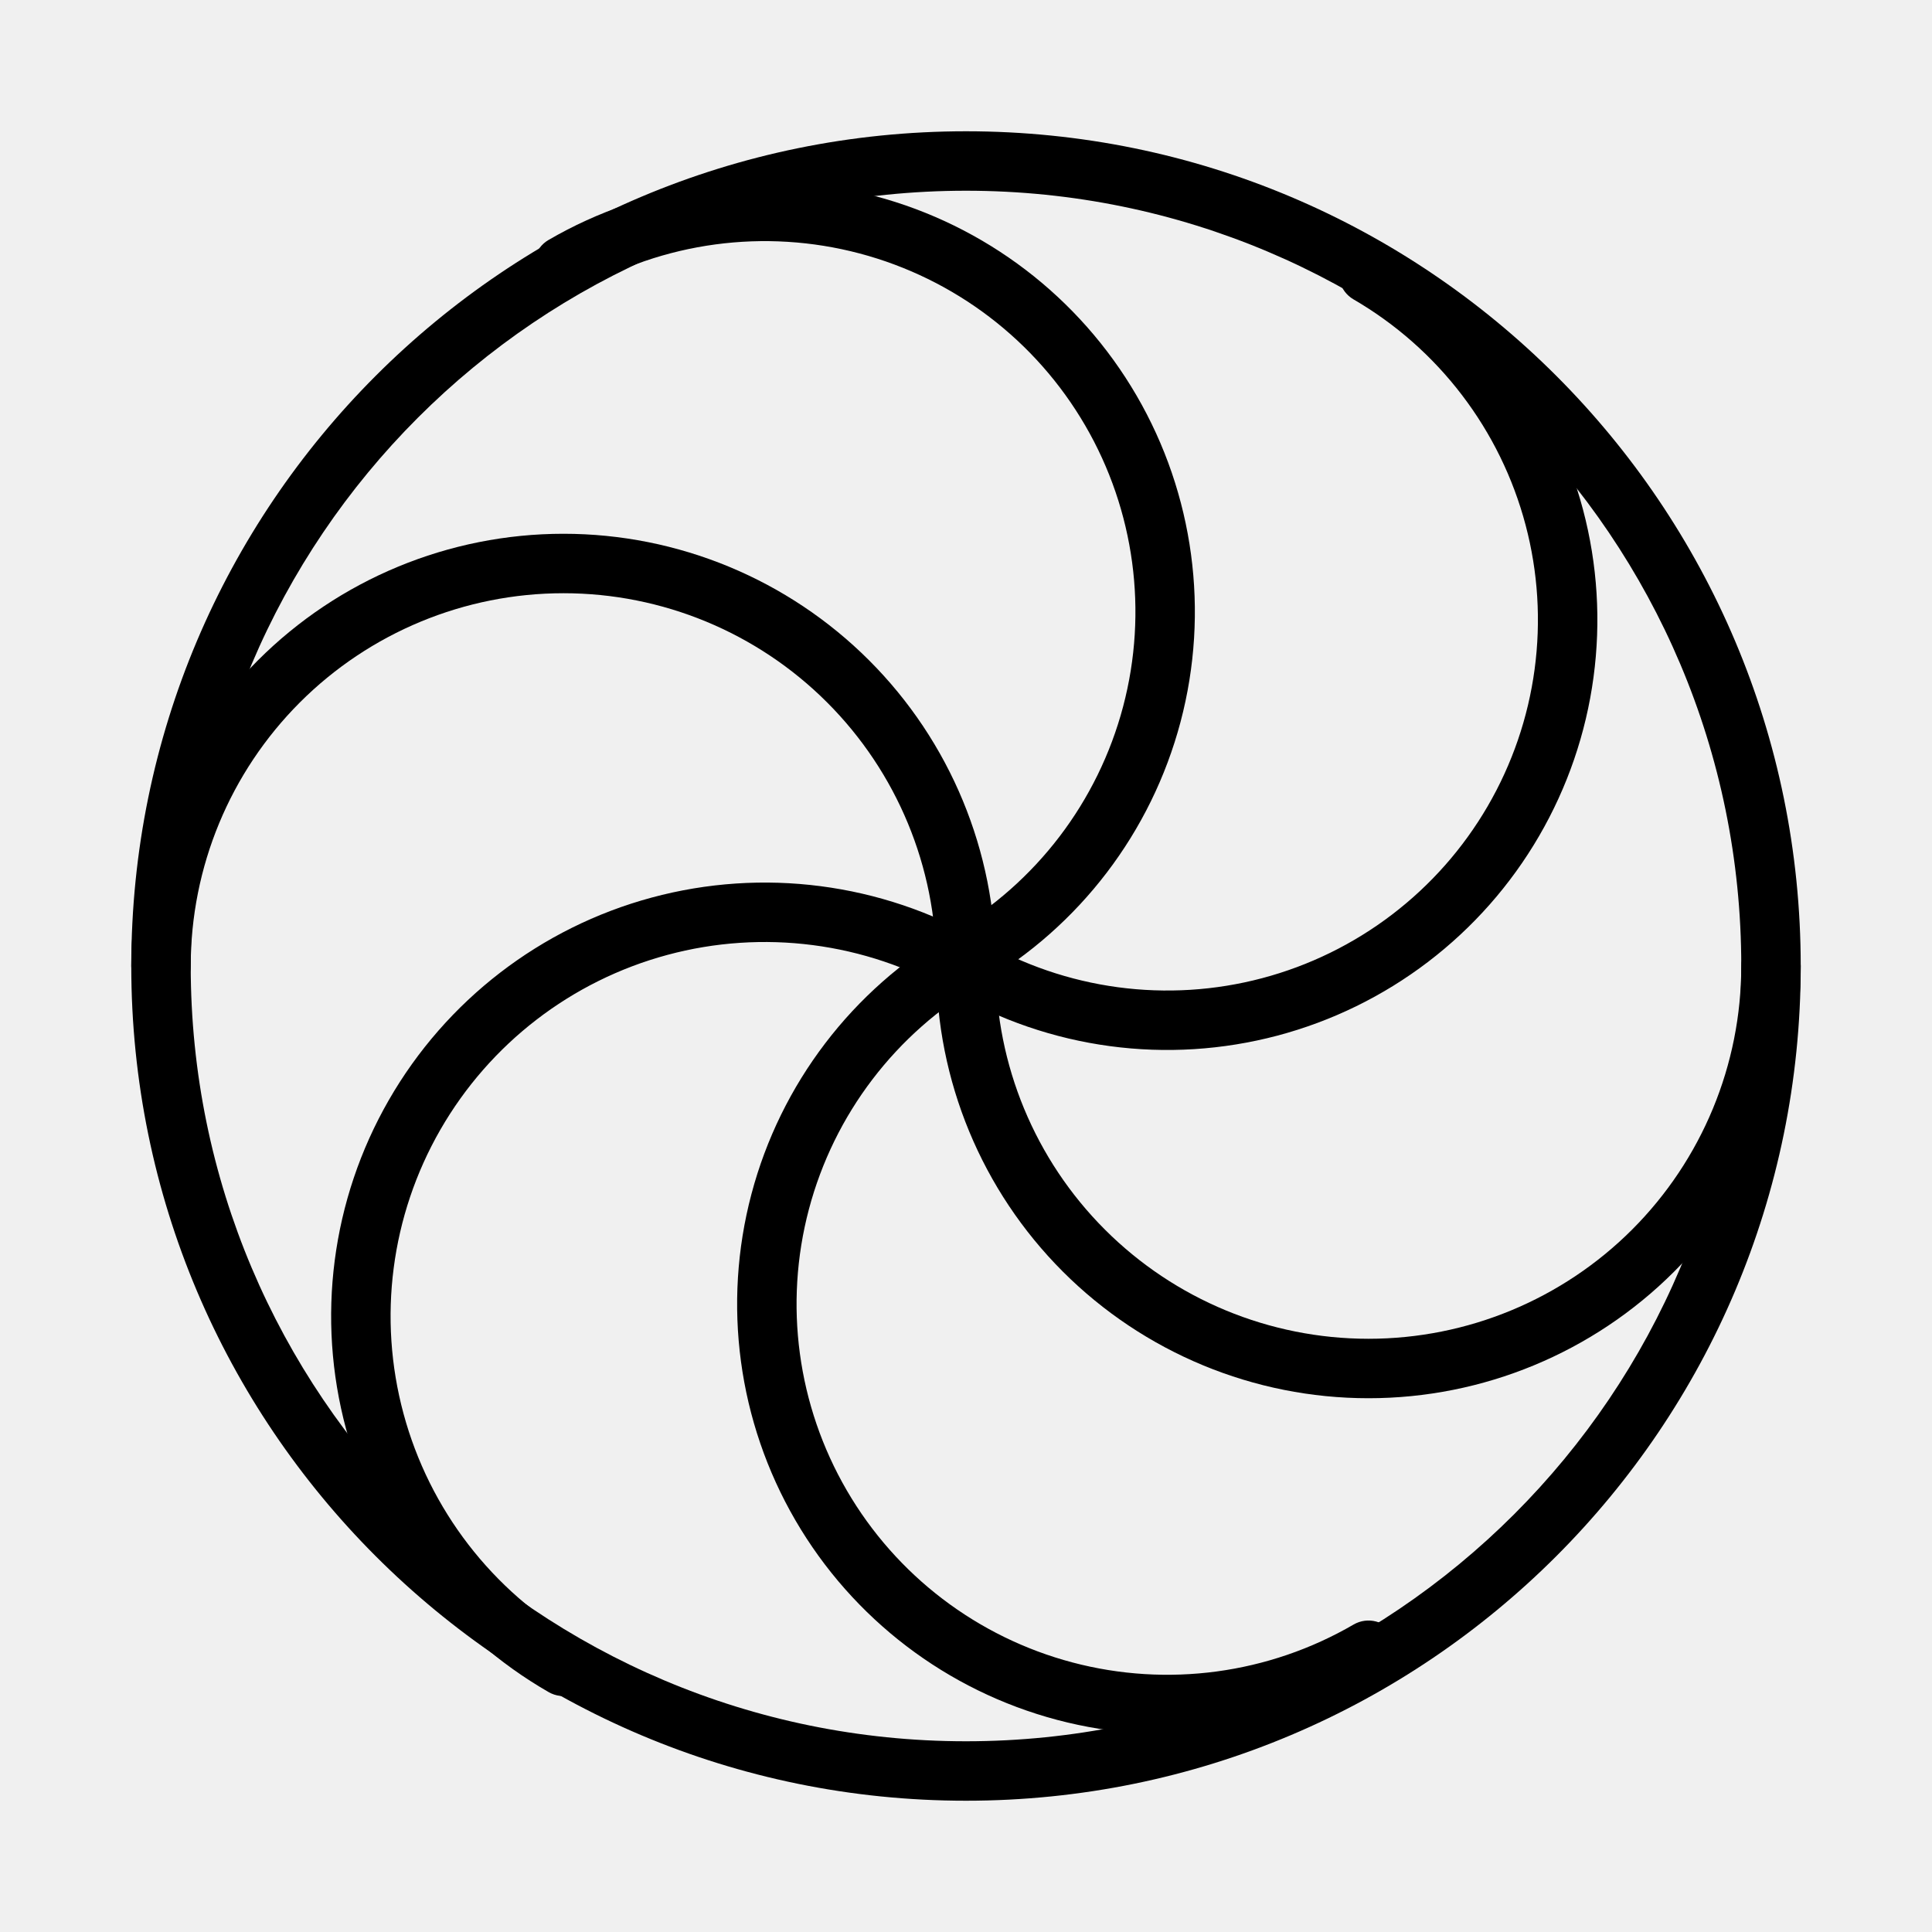
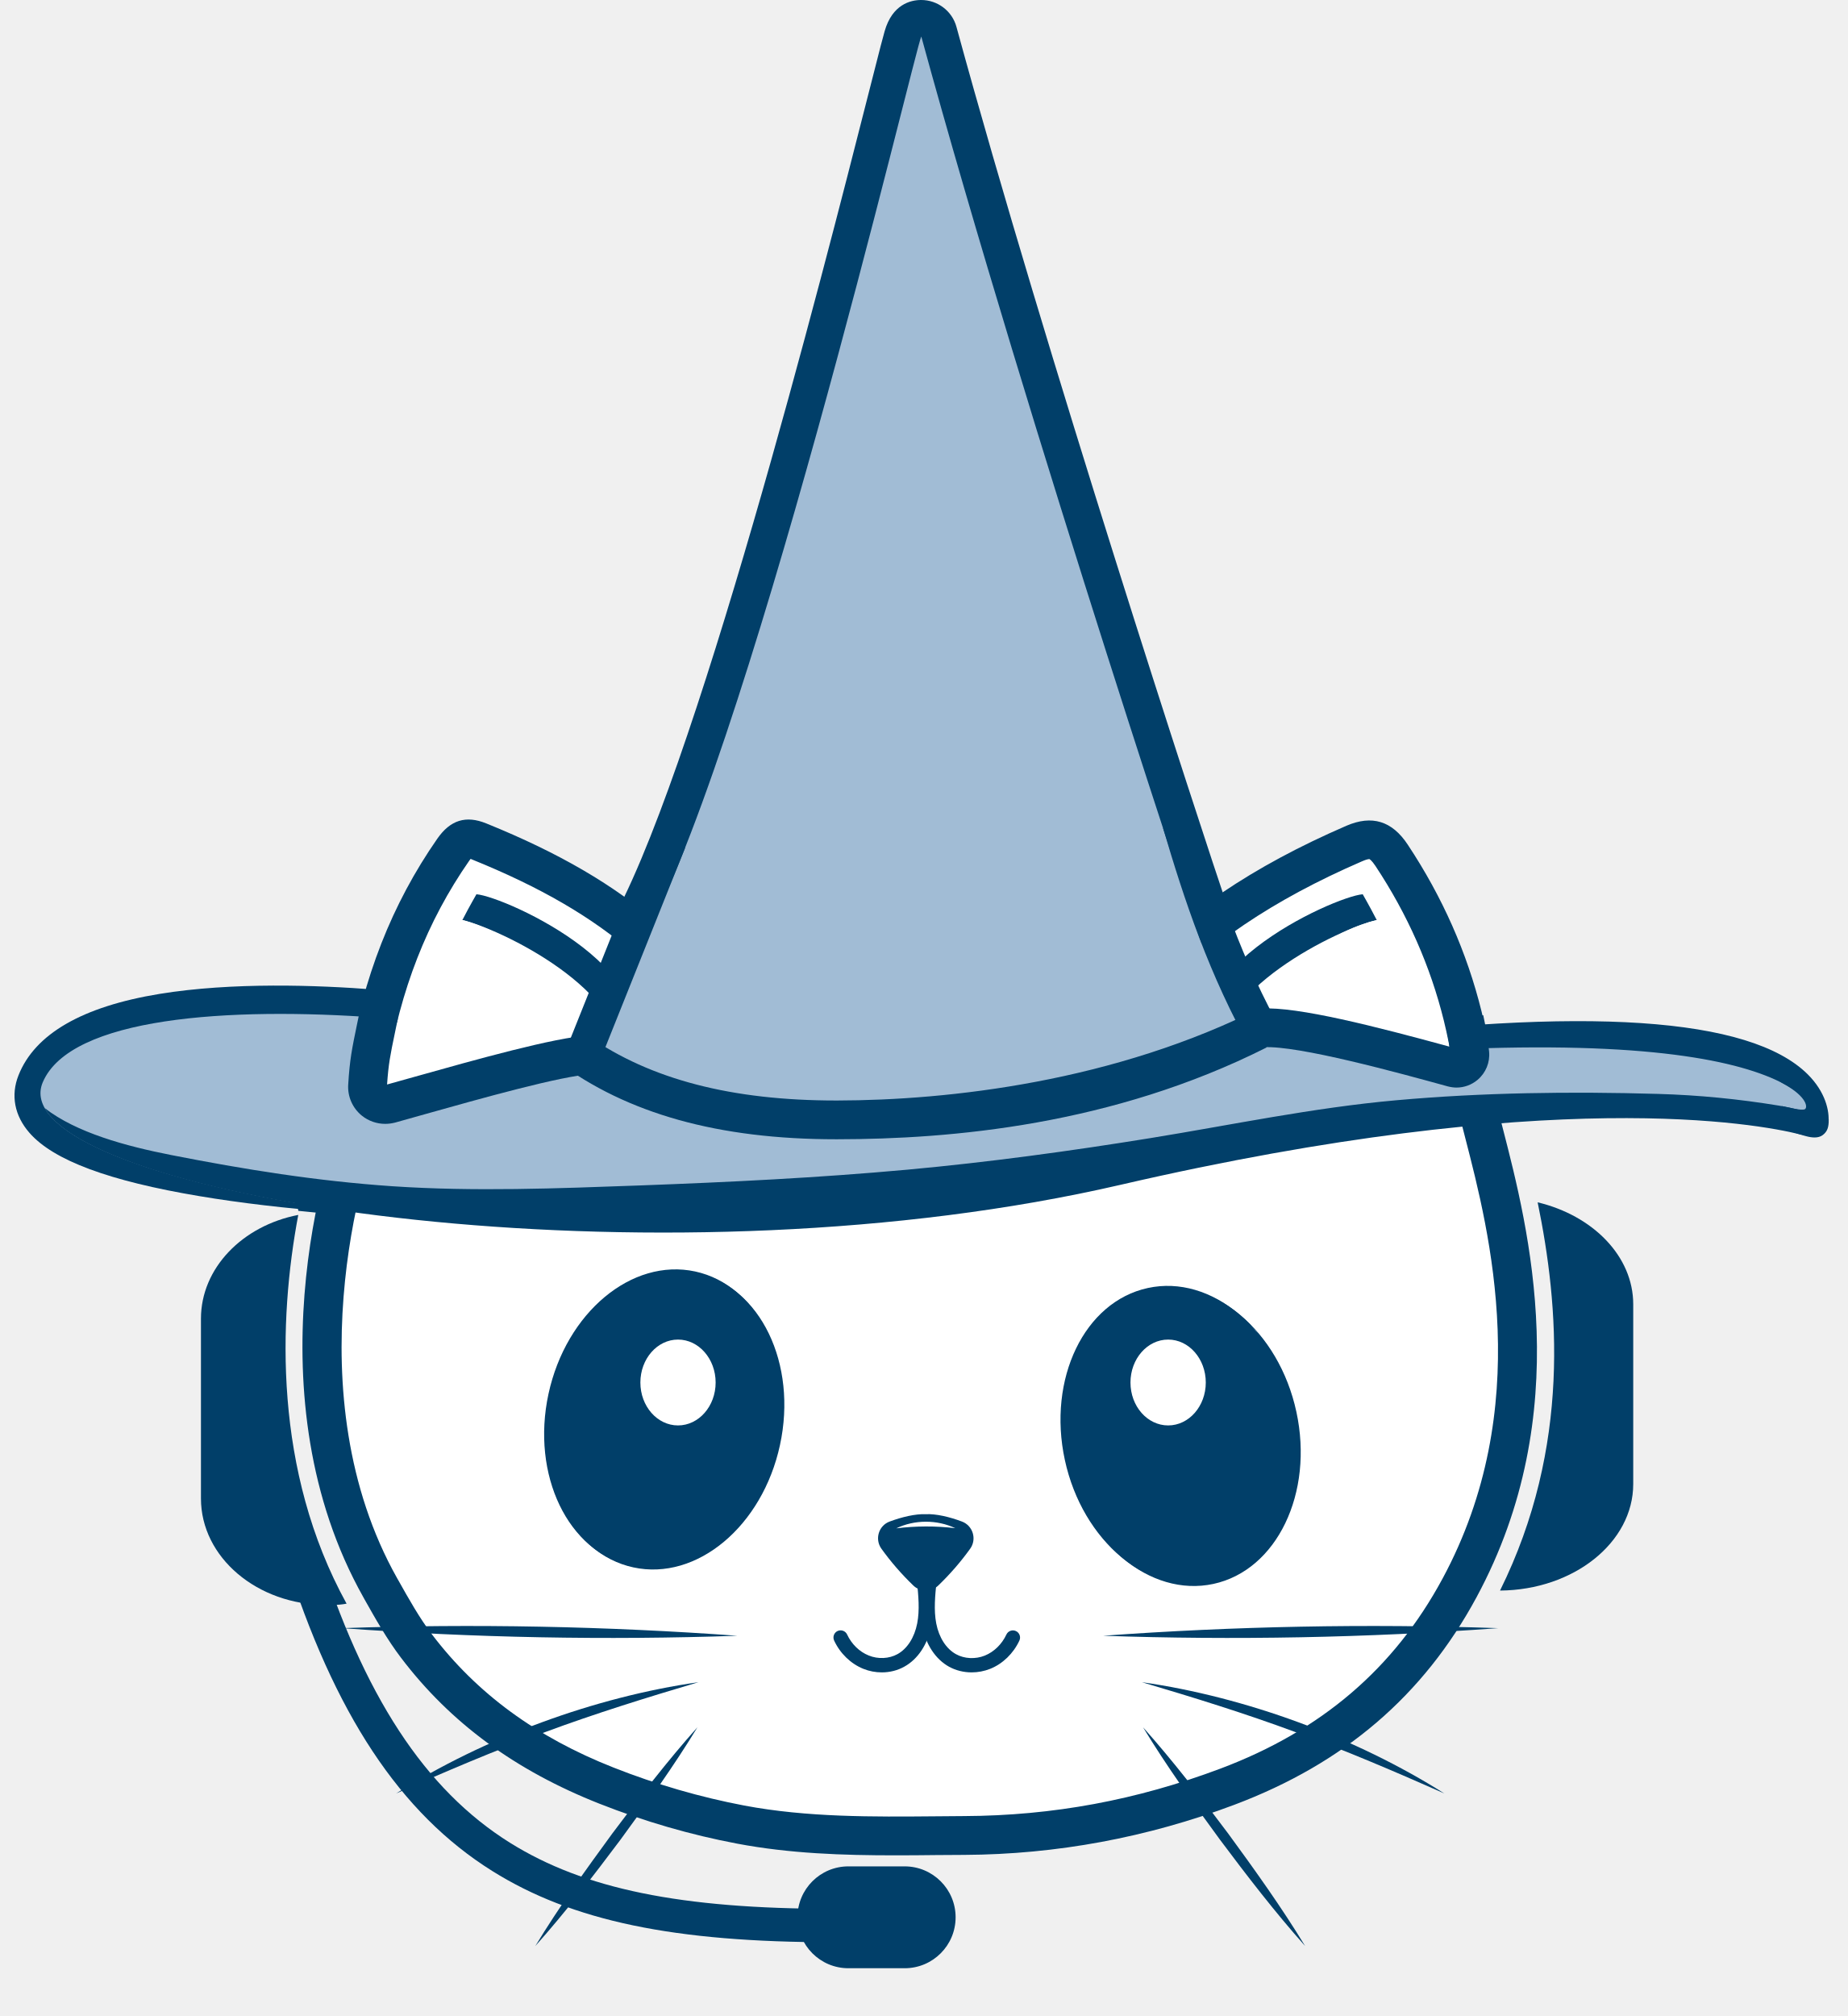
- <svg xmlns="http://www.w3.org/2000/svg" version="1.1" width="100" height="100">
-   <svg width="100" height="100" viewBox="0 0 100 100" fill="none">
-     <path fill-rule="evenodd" clip-rule="evenodd" d="M13.348 34.181C17.543 29.985 23.233 27.628 29.167 27.628C35.1 27.628 40.79 29.985 44.986 34.181C49.181 38.376 51.538 44.067 51.538 50C51.538 55.117 53.571 60.025 57.19 63.644C60.808 67.262 65.716 69.295 70.833 69.295C75.951 69.295 80.858 67.262 84.477 63.644C88.095 60.025 90.128 55.117 90.128 50C90.128 49.15 90.817 48.462 91.667 48.462C92.516 48.462 93.205 49.15 93.205 50C93.205 55.933 90.848 61.624 86.653 65.819C82.457 70.015 76.767 72.372 70.833 72.372C64.9 72.372 59.21 70.015 55.014 65.819C50.819 61.624 48.462 55.933 48.462 50C48.462 44.883 46.429 39.975 42.81 36.356C39.192 32.738 34.284 30.705 29.167 30.705C24.049 30.705 19.142 32.738 15.523 36.356C11.905 39.975 9.872 44.883 9.872 50C9.872 50.85 9.183 51.538 8.333 51.538C7.484 51.538 6.795 50.85 6.795 50C6.795 44.067 9.152 38.376 13.348 34.181Z" fill="black" />
-     <path fill-rule="evenodd" clip-rule="evenodd" d="M69.503 13.393C69.93 12.659 70.872 12.41 71.606 12.837C74.134 14.306 76.347 16.259 78.12 18.584C79.893 20.909 81.19 23.56 81.939 26.386C82.687 29.213 82.871 32.159 82.48 35.056C82.09 37.953 81.133 40.746 79.663 43.273C78.194 45.801 76.241 48.014 73.916 49.787C71.591 51.56 68.94 52.857 66.114 53.605C63.287 54.353 60.341 54.538 57.444 54.147C54.548 53.757 51.757 52.8 49.231 51.332C44.778 48.774 39.491 48.089 34.534 49.428C29.575 50.767 25.352 54.022 22.792 58.475C20.233 62.928 19.547 68.216 20.887 73.174C22.226 78.133 25.48 82.357 29.933 84.916C30.67 85.34 30.924 86.28 30.5 87.017C30.077 87.753 29.137 88.007 28.4 87.584C23.239 84.618 19.468 79.723 17.916 73.977C16.364 68.23 17.158 62.102 20.124 56.942C23.09 51.781 27.985 48.01 33.731 46.458C39.478 44.906 45.606 45.7 50.767 48.666L50.773 48.67C52.951 49.936 55.358 50.761 57.855 51.098C60.352 51.434 62.891 51.276 65.326 50.631C67.762 49.986 70.047 48.868 72.05 47.34C74.054 45.812 75.737 43.905 77.003 41.727C78.27 39.548 79.095 37.142 79.431 34.645C79.767 32.148 79.609 29.609 78.964 27.174C78.319 24.738 77.201 22.453 75.673 20.45C74.146 18.446 72.238 16.763 70.06 15.497C69.325 15.07 69.076 14.128 69.503 13.393Z" fill="black" />
-     <path fill-rule="evenodd" clip-rule="evenodd" d="M44.493 13.119C39.574 11.817 34.339 12.522 29.94 15.08C29.205 15.507 28.264 15.258 27.837 14.523C27.41 13.789 27.659 12.847 28.393 12.42C33.498 9.452 39.572 8.634 45.28 10.145C50.988 11.656 55.862 15.372 58.83 20.477C61.798 25.581 62.616 31.656 61.105 37.364C59.594 43.072 55.878 47.946 50.773 50.913C46.374 53.471 43.171 57.671 41.869 62.59C40.567 67.51 41.272 72.744 43.83 77.143C46.388 81.543 50.588 84.745 55.507 86.047C60.426 87.35 65.661 86.644 70.06 84.087C70.795 83.66 71.736 83.909 72.163 84.643C72.59 85.378 72.341 86.32 71.607 86.747C66.502 89.714 60.428 90.533 54.72 89.022C49.012 87.511 44.138 83.794 41.17 78.69C38.202 73.585 37.384 67.511 38.895 61.803C40.406 56.095 44.122 51.221 49.227 48.253C53.626 45.696 56.829 41.495 58.131 36.576C59.433 31.657 58.728 26.422 56.17 22.023C53.612 17.624 49.412 14.421 44.493 13.119Z" fill="black" />
-     <path fill-rule="evenodd" clip-rule="evenodd" d="M50 9.872C27.838 9.872 9.872 27.838 9.872 50C9.872 72.162 27.838 90.128 50 90.128C72.162 90.128 90.128 72.162 90.128 50C90.128 27.838 72.162 9.872 50 9.872ZM6.795 50C6.795 26.139 26.139 6.795 50 6.795C73.862 6.795 93.205 26.139 93.205 50C93.205 73.862 73.862 93.205 50 93.205C26.139 93.205 6.795 73.862 6.795 50Z" fill="black" />
+ <svg xmlns="http://www.w3.org/2000/svg" version="1.1" width="33" height="36">
+   <svg width="33" height="36" viewBox="0 0 33 36" fill="none">
+     <path d="M29.169 23.291V26.501C29.169 27.544 28.106 28.393 26.79 28.403C28.064 25.832 27.839 23.298 27.462 21.47C28.45 21.707 29.169 22.433 29.169 23.291Z" fill="#013F69" />
+     <path d="M6.19 28.637C6.11 28.652 6.026 28.66 5.94 28.66H5.83C4.592 28.66 3.589 27.809 3.589 26.759V23.548C3.589 22.645 4.331 21.887 5.327 21.695C4.974 23.567 4.882 26.263 6.19 28.637Z" fill="#013F69" />
+     <path d="M23.893 19.403C23.538 19.215 23.032 18.915 22.724 18.591C22.733 18.59 22.74 18.589 22.748 18.588C22.748 18.588 22.567 17.215 21.451 16.799C21.726 17.723 18.344 7.562 16.456 0.652C16.423 0.53 13.309 13.831 11.372 16.978C11.138 17.214 10.441 17.967 10.527 18.489C10.527 18.489 10.043 18.779 9.831 19.096C9.812 19.125 9.795 19.153 9.781 19.181C9.777 19.191 9.773 19.2 9.768 19.21C9.763 19.224 9.757 19.238 9.752 19.252C9.746 19.271 9.741 19.289 9.738 19.307C9.737 19.315 9.735 19.323 9.735 19.331C9.732 19.353 9.732 19.376 9.735 19.398C9.735 19.402 9.736 19.407 9.737 19.412C9.741 19.436 9.748 19.46 9.759 19.483C9.759 19.483 11.038 20.427 16.14 20.427C21.243 20.427 24.297 19.602 24.297 19.602C24.297 19.602 24.128 19.527 23.893 19.403Z" fill="white" />
+     <path d="M16.14 21.079C13.971 21.079 12.201 20.914 10.879 20.587C9.874 20.339 9.471 20.08 9.371 20.006C9.286 19.944 9.218 19.861 9.172 19.765C9.136 19.691 9.111 19.614 9.096 19.528C9.093 19.51 9.09 19.492 9.087 19.473C9.079 19.404 9.078 19.332 9.086 19.26C9.088 19.242 9.091 19.22 9.095 19.197C9.104 19.143 9.116 19.096 9.132 19.049C9.143 19.012 9.158 18.978 9.168 18.953C9.178 18.931 9.187 18.911 9.197 18.891C9.222 18.84 9.252 18.787 9.286 18.736C9.287 18.735 9.287 18.735 9.288 18.734C9.451 18.489 9.698 18.277 9.894 18.13C10.007 17.562 10.444 16.998 10.853 16.576C12.367 14.028 14.717 4.794 15.493 1.743C15.593 1.349 15.673 1.035 15.729 0.819C15.759 0.706 15.782 0.618 15.799 0.559C15.936 0.076 16.265 0.001 16.448 1.19441e-05C16.742 -0.002 17.005 0.195 17.082 0.48C18.679 6.323 21.397 14.643 21.965 16.319C22.915 16.825 23.248 17.841 23.351 18.287C23.554 18.455 23.846 18.642 24.197 18.827C24.407 18.939 24.56 19.007 24.561 19.008C24.812 19.12 24.966 19.379 24.945 19.653C24.923 19.928 24.731 20.159 24.465 20.231C24.338 20.266 21.269 21.079 16.14 21.079ZM10.667 19.18C11.52 19.457 13.262 19.777 16.14 19.777C18.807 19.777 21.041 19.537 22.529 19.297C22.425 19.211 22.333 19.126 22.252 19.041C22.123 18.905 22.061 18.724 22.074 18.542C22.013 18.297 21.839 17.776 21.419 17.508C21.381 17.505 21.343 17.499 21.305 17.49C20.964 17.403 20.867 17.128 20.81 16.963C20.784 16.889 20.746 16.78 20.699 16.64C20.598 16.34 20.462 15.931 20.306 15.456C20.077 14.761 19.604 13.312 19.006 11.429C18.28 9.14 17.32 6.053 16.48 3.142C13.794 13.565 12.598 16.229 11.926 17.32C11.9 17.362 11.869 17.401 11.834 17.437C11.391 17.884 11.177 18.268 11.17 18.393C11.208 18.653 11.087 18.912 10.861 19.047C10.807 19.08 10.738 19.127 10.667 19.18Z" fill="#013F69" />
+     <path d="M9.827 21.786C9.513 21.786 9.199 21.783 8.886 21.778C6.837 21.745 4.997 21.601 3.564 21.36C1.948 21.09 0.954 20.72 0.526 20.229C0.259 19.923 0.189 19.559 0.33 19.203C0.622 18.463 1.471 17.974 2.851 17.748C4.147 17.537 5.663 17.59 6.707 17.672L7.464 17.732L7.117 18.408C7.105 18.43 7.097 18.448 7.09 18.463C7.082 18.484 7.072 18.514 7.063 18.544L7.022 18.678L6.866 18.817C6.839 18.841 6.83 18.878 6.83 18.904C6.831 18.938 6.846 18.95 6.851 18.955C6.936 19.025 7.066 19.041 7.156 18.992L7.243 18.945L7.341 18.934C7.352 18.933 7.36 18.932 7.368 18.93C7.915 18.831 8.468 18.773 9.003 18.716C9.202 18.696 9.4 18.675 9.598 18.652C9.755 18.633 9.837 18.574 9.852 18.54L10.024 18.147L10.44 18.253C10.675 18.312 10.888 18.374 11.071 18.434L11.105 18.446L11.138 18.462C11.141 18.463 11.879 18.809 13.768 18.996C16.923 19.309 20.807 18.951 23.508 18.596C28.302 17.964 31.254 18.162 32.284 19.183C32.598 19.494 32.681 19.84 32.654 20.06L31.651 19.937C31.645 19.987 31.649 20.007 31.649 20.008C31.646 19.994 31.084 18.618 23.64 19.598C22.942 19.69 22.277 19.768 21.646 19.834L21.807 20.49C18.432 21.321 14.112 21.786 9.827 21.786ZM1.279 19.556C1.457 19.809 3.06 20.634 8.534 20.76C12.024 20.84 15.706 20.583 18.86 20.058C17.982 20.107 17.188 20.128 16.473 20.128C12.574 20.128 11.001 19.509 10.727 19.386C10.658 19.363 10.585 19.341 10.507 19.318C10.304 19.5 10.029 19.62 9.714 19.657C9.512 19.68 9.31 19.701 9.108 19.723C8.568 19.779 8.058 19.833 7.548 19.925H7.547C7.11 20.117 6.584 20.046 6.207 19.733C5.967 19.534 5.826 19.239 5.82 18.922C5.818 18.824 5.829 18.726 5.852 18.632C4.754 18.582 3.784 18.62 3.015 18.746C2.055 18.903 1.44 19.19 1.279 19.556Z" fill="#013F69" />
+     <path d="M26.349 21.33C26.547 19.127 26.064 17.099 24.855 15.274C24.649 14.964 24.464 14.943 24.184 15.064C22.758 15.681 21.439 16.48 20.346 17.657C20.146 17.872 19.934 17.895 19.679 17.811C18.788 17.52 17.874 17.361 16.943 17.325C15.648 17.273 14.373 17.398 13.132 17.829C12.975 17.884 12.768 17.945 12.607 17.734C12.313 17.349 11.914 17.085 11.557 16.774C10.659 15.993 9.632 15.46 8.555 15.025C8.36 14.945 8.245 14.958 8.095 15.175C7.284 16.338 6.806 17.625 6.574 19.058" fill="white" />
+     <path d="M26.694 21.362L26.004 21.299C26.197 19.16 25.713 17.197 24.566 15.465C24.496 15.359 24.458 15.341 24.457 15.341C24.457 15.341 24.456 15.341 24.455 15.341C24.447 15.341 24.41 15.343 24.322 15.382C22.737 16.069 21.554 16.867 20.6 17.893C20.324 18.19 19.978 18.273 19.572 18.14C18.729 17.864 17.84 17.706 16.93 17.67C15.552 17.615 14.346 17.774 13.246 18.156C13.099 18.207 12.652 18.362 12.333 17.945C12.146 17.701 11.904 17.505 11.648 17.299C11.543 17.214 11.435 17.127 11.33 17.035C10.576 16.379 9.653 15.842 8.426 15.346C8.419 15.343 8.411 15.34 8.405 15.337C8.398 15.346 8.389 15.357 8.379 15.372C7.628 16.451 7.149 17.675 6.916 19.113L6.232 19.003C6.482 17.459 6.999 16.142 7.81 14.977C8.042 14.643 8.321 14.556 8.685 14.704C9.985 15.23 10.97 15.804 11.784 16.513C11.879 16.596 11.978 16.675 12.082 16.759C12.358 16.983 12.645 17.214 12.882 17.524C12.886 17.529 12.889 17.533 12.892 17.535C12.923 17.535 12.993 17.51 13.018 17.502C14.202 17.091 15.489 16.919 16.956 16.978C17.93 17.017 18.882 17.186 19.786 17.482C19.949 17.535 20.007 17.512 20.091 17.422C21.113 16.322 22.369 15.472 24.046 14.746C24.503 14.549 24.862 14.659 25.142 15.083C26.379 16.949 26.901 19.061 26.694 21.362Z" fill="#013F69" />
+     <path d="M6.543 19.805C6.054 20.844 4.913 25.014 6.791 28.354C6.992 28.709 7.193 29.072 7.438 29.395C8.338 30.579 9.501 31.362 10.832 31.887C11.613 32.195 12.415 32.429 13.229 32.583C14.548 32.833 15.887 32.784 17.221 32.777C18.836 32.77 20.395 32.481 21.921 31.906C23.701 31.236 25.107 30.133 26.065 28.36C28.048 24.689 26.637 20.99 26.332 19.533" fill="white" />
+     <path d="M15.991 33.131C15.057 33.131 14.105 33.1 13.165 32.922C12.337 32.766 11.51 32.526 10.706 32.209C9.204 31.616 8.044 30.765 7.163 29.604C6.912 29.274 6.709 28.912 6.512 28.563L6.49 28.523C4.487 24.961 5.775 20.623 6.23 19.657L6.856 19.952C6.459 20.796 5.254 24.913 7.093 28.183L7.116 28.223C7.301 28.552 7.492 28.893 7.714 29.185C8.517 30.242 9.578 31.02 10.959 31.564C11.723 31.866 12.508 32.093 13.293 32.242C14.415 32.454 15.587 32.444 16.72 32.434C16.886 32.433 17.053 32.431 17.22 32.43C18.803 32.423 20.301 32.145 21.8 31.581C23.6 30.903 24.896 29.796 25.761 28.194C27.412 25.138 26.604 22.006 26.17 20.324C26.098 20.047 26.036 19.807 25.993 19.602L26.671 19.461C26.71 19.65 26.77 19.882 26.84 20.151C27.297 21.926 28.15 25.228 26.37 28.523C25.422 30.278 24.007 31.49 22.043 32.229C20.488 32.814 18.866 33.115 17.223 33.123C17.057 33.123 16.892 33.125 16.726 33.126C16.483 33.129 16.237 33.131 15.991 33.131Z" fill="#013F69" />
+     <path d="M12.013 26.159C12.162 26.159 12.283 26.038 12.283 25.888C12.283 25.739 12.162 25.618 12.013 25.618C11.864 25.618 11.743 25.739 11.743 25.888C11.743 26.038 11.864 26.159 12.013 26.159Z" fill="white" />
+     <path d="M17.327 27.656C17.159 27.89 16.968 28.11 16.756 28.314C16.633 28.432 16.436 28.432 16.313 28.314C16.101 28.11 15.91 27.89 15.742 27.656C15.619 27.485 15.692 27.242 15.89 27.17C16.111 27.088 16.348 27.032 16.535 27.039C16.721 27.031 16.958 27.087 17.179 27.17C17.376 27.243 17.45 27.485 17.327 27.656Z" fill="#013F69" />
+     <path d="M13.169 29.21C10.827 29.291 8.451 29.246 6.113 29.074C8.456 28.993 10.832 29.04 13.169 29.21Z" fill="#013F69" />
+     <path d="M12.475 30.039C11.558 30.311 10.634 30.597 9.737 30.93C8.839 31.258 7.95 31.638 7.075 32.026C8.651 31.028 10.628 30.302 12.475 30.039Z" fill="#013F69" />
+     <path d="M12.456 30.844C12.04 31.528 11.555 32.205 11.082 32.851C10.601 33.493 10.094 34.153 9.561 34.75C9.976 34.066 10.461 33.389 10.935 32.742C11.416 32.101 11.922 31.441 12.456 30.844Z" fill="#013F69" />
+     <path d="M19.701 29.21C22.038 29.04 24.414 28.993 26.757 29.074C24.419 29.246 22.043 29.291 19.701 29.21Z" fill="#013F69" />
+     <path d="M20.394 30.039C22.241 30.302 24.218 31.028 25.795 32.026C24.92 31.639 24.031 31.258 23.133 30.929C22.235 30.596 21.312 30.311 20.394 30.039Z" fill="#013F69" />
+     <path d="M20.414 30.844C20.948 31.441 21.455 32.102 21.935 32.742C22.409 33.389 22.893 34.066 23.309 34.75C22.776 34.153 22.268 33.493 21.788 32.851C21.314 32.205 20.83 31.529 20.414 30.844Z" fill="#013F69" />
+     <path d="M17.061 27.289C16.708 27.247 16.36 27.248 16.007 27.292C16.331 27.135 16.735 27.134 17.061 27.289Z" fill="white" />
+     <path d="M14.878 34.683C12.039 34.683 10.219 34.303 8.794 33.412C7.146 32.382 5.969 30.602 5.091 27.81L5.659 27.631C6.492 30.28 7.588 31.956 9.109 32.907C10.433 33.733 12.159 34.086 14.878 34.086V34.683Z" fill="#013F69" />
+     <path d="M16.157 35.147H15.152C14.65 35.147 14.243 34.74 14.243 34.237C14.243 33.735 14.65 33.328 15.152 33.328H16.157C16.659 33.328 17.067 33.735 17.067 34.237C17.067 34.74 16.66 35.147 16.157 35.147Z" fill="#013F69" />
+     <path d="M13.93 25.805C14.245 24.353 13.581 22.977 12.449 22.732C11.316 22.487 10.144 23.465 9.829 24.917C9.515 26.369 10.178 27.744 11.311 27.989C12.443 28.235 13.616 27.256 13.93 25.805Z" fill="#013F69" />
+     <path d="M11.145 23.921C11.26 23.743 11.24 23.526 11.101 23.437C10.962 23.348 10.756 23.42 10.642 23.598C10.528 23.776 10.548 23.993 10.687 24.082C10.826 24.171 11.031 24.099 11.145 23.921Z" fill="white" />
+     <path d="M13.088 25.481C13.46 25.481 13.761 25.138 13.761 24.715C13.761 24.291 13.46 23.948 13.088 23.948C12.717 23.948 12.416 24.291 12.416 24.715C12.416 25.138 12.717 25.481 13.088 25.481Z" fill="white" />
+     <path d="M10.062 26.113C10.215 26.497 10.42 26.873 10.745 27.127C11.398 27.654 12.323 27.441 12.9 26.892C13.199 26.616 13.427 26.262 13.599 25.871C13.529 26.292 13.341 26.704 13.042 27.032C11.961 28.207 10.258 27.736 10.062 26.113Z" fill="white" />
+     <path d="M21.672 28.284C22.804 28.039 23.467 26.663 23.153 25.211C22.839 23.759 21.666 22.781 20.533 23.026C19.401 23.271 18.738 24.647 19.052 26.099C19.366 27.551 20.539 28.529 21.672 28.284Z" fill="#013F69" />
+     <path d="M22.286 24.379C22.425 24.29 22.445 24.073 22.331 23.895C22.217 23.717 22.011 23.645 21.872 23.734C21.733 23.824 21.713 24.04 21.828 24.218C21.942 24.396 22.147 24.469 22.286 24.379Z" fill="white" />
+     <path d="M21.767 25.154C22.238 25.154 22.619 24.773 22.619 24.302C22.619 23.832 22.238 23.451 21.767 23.451C21.297 23.451 20.916 23.832 20.916 24.302C20.916 24.773 21.297 25.154 21.767 25.154Z" fill="white" />
+     <path d="M22.916 26.409C22.719 28.034 21.015 28.502 19.936 27.329C19.637 27.001 19.448 26.588 19.379 26.167C19.551 26.558 19.778 26.913 20.077 27.189C20.654 27.738 21.58 27.95 22.233 27.424C22.558 27.169 22.763 26.794 22.916 26.409Z" fill="white" />
+     <path d="M15.749 29.864C15.637 29.864 15.524 29.843 15.418 29.8C15.194 29.709 15.004 29.526 14.897 29.295C14.868 29.231 14.895 29.155 14.959 29.125C15.023 29.096 15.099 29.123 15.129 29.187C15.209 29.359 15.349 29.496 15.514 29.562C15.682 29.631 15.879 29.621 16.029 29.538C16.204 29.441 16.332 29.241 16.381 28.989C16.428 28.749 16.402 28.492 16.377 28.244C16.37 28.174 16.421 28.111 16.491 28.104C16.56 28.097 16.624 28.148 16.631 28.218C16.657 28.485 16.685 28.76 16.631 29.038C16.568 29.364 16.393 29.628 16.152 29.761C16.03 29.83 15.89 29.864 15.749 29.864Z" fill="#013F69" />
+     <path d="M17.353 29.864C17.212 29.864 17.072 29.83 16.95 29.763C16.708 29.629 16.534 29.365 16.471 29.039C16.417 28.761 16.446 28.473 16.471 28.22C16.479 28.149 16.541 28.098 16.611 28.105C16.682 28.113 16.733 28.175 16.726 28.245C16.701 28.493 16.675 28.75 16.721 28.99C16.77 29.242 16.898 29.442 17.074 29.539C17.223 29.622 17.421 29.632 17.589 29.564C17.754 29.497 17.894 29.36 17.974 29.188C18.004 29.124 18.08 29.096 18.144 29.126C18.208 29.155 18.236 29.232 18.206 29.296C18.099 29.526 17.909 29.71 17.686 29.8C17.578 29.843 17.465 29.864 17.353 29.864Z" fill="#013F69" />
+     <path d="M26.527 18.718C26.457 19.161 25.984 19.203 25.457 18.931C25.199 18.798 24.715 18.751 24.429 18.698C24.096 18.637 23.769 18.558 23.432 18.558C23.271 18.558 23.01 18.502 22.905 18.43C13.107 19.319 11.088 18.875 11.088 18.875C10.91 18.82 10.705 18.765 10.478 18.712C10.372 18.937 10.109 19.071 9.806 19.104C9.056 19.184 8.303 19.238 7.561 19.364C7.54 19.367 7.52 19.369 7.5 19.372C7.221 19.513 6.861 19.475 6.613 19.284C6.326 19.063 6.344 18.648 6.613 18.424C6.631 18.409 6.648 18.395 6.666 18.38C6.679 18.34 6.692 18.301 6.71 18.262C6.724 18.229 6.739 18.2 6.755 18.173C4.08 17.977 1.258 18.164 0.764 19.326C0.398 20.186 2.509 21.049 5.737 21.556C6.738 21.645 7.738 21.719 8.744 21.738C9.614 21.754 10.486 21.753 11.354 21.819C11.953 21.864 12.58 21.938 13.178 21.84C13.222 21.759 13.3 21.696 13.413 21.685C14.755 21.552 16.104 21.54 17.448 21.444C19.786 21.277 21.976 20.478 24.258 20.017C26.572 19.549 28.909 20.05 31.241 19.961C31.306 19.958 31.36 19.974 31.402 20.002C31.609 20.013 31.816 20.033 32.022 20.068C32.127 20.086 32.188 20.144 32.215 20.217C32.415 20.259 32.513 20.29 32.513 20.29C32.513 20.29 33.125 18.526 26.527 18.718Z" fill="#A1BCD5" />
+     <path d="M31.77 19.743C31.056 19.626 30.343 19.555 29.608 19.534C28.057 19.489 26.473 19.509 24.932 19.648C23.446 19.781 22.002 20.087 20.548 20.323C19.114 20.555 17.667 20.753 16.206 20.887C14.613 21.032 13.023 21.11 11.419 21.169C9.955 21.222 8.474 21.281 7.011 21.183C5.657 21.091 4.361 20.882 3.059 20.626C2.241 20.465 1.365 20.227 0.798 19.787C1.768 21.526 12.019 23.006 20.014 21.157C27.732 19.373 31.405 20.073 32.133 20.253C32.264 20.285 32.406 20.256 32.504 20.162C32.561 20.107 32.582 20.041 32.56 19.939C32.304 19.86 32.043 19.788 31.77 19.743Z" fill="#013F69" />
+     <path d="M11.052 18.2C10.824 18.355 10.556 18.357 10.453 18.205C10.349 18.053 10.45 17.805 10.677 17.65C10.904 17.495 11.173 17.493 11.276 17.644C11.38 17.797 11.279 18.045 11.052 18.2Z" fill="white" />
+     <path d="M11.089 19.021C11.255 17.692 8.922 16.584 8.258 16.429C8.397 16.16 8.499 15.988 8.509 15.969C9.019 16.008 12.202 17.436 11.089 19.021Z" fill="#013F69" />
+     <path d="M11.137 19.157C9.673 18.946 8.607 19.247 6.768 19.624C6.874 17.924 7.941 17.037 8.258 16.429C8.922 16.584 11.304 17.828 11.137 19.157Z" fill="white" />
+     <path d="M21.758 19.021C21.591 17.692 23.924 16.584 24.588 16.429C24.449 16.16 24.348 15.988 24.338 15.969C23.827 16.008 20.645 17.436 21.758 19.021Z" fill="#013F69" />
+     <path d="M22.748 18.588C24.25 18.472 24.441 18.641 25.538 19.076C25.422 18.138 24.905 17.037 24.588 16.429C23.924 16.584 22.582 17.26 22.748 18.588Z" fill="white" />
+     <path d="M24.297 19.602C24.297 19.602 21.242 20.427 16.139 20.427C11.037 20.427 9.757 19.482 9.757 19.482C9.747 19.459 9.74 19.436 9.735 19.411C9.735 19.407 9.734 19.402 9.732 19.397C9.731 19.375 9.731 19.354 9.732 19.331C9.734 19.323 9.735 19.315 9.736 19.308C9.739 19.289 9.744 19.271 9.75 19.252C9.754 19.238 9.76 19.225 9.765 19.21C9.77 19.2 9.774 19.191 9.779 19.181C9.793 19.154 9.809 19.125 9.828 19.096C9.828 19.096 10.438 19.087 10.44 19.087C10.473 19.037 10.287 19.093 10.331 19.046C10.533 18.828 10.428 18.551 10.505 18.501C10.518 18.494 10.525 18.489 10.525 18.489C10.438 17.967 11.136 17.214 11.371 16.978C13.285 13.866 16.352 0.825 16.454 0.652C18.343 7.562 21.724 17.723 21.45 16.799C22.064 17.028 22.345 17.621 22.516 18.04C22.567 18.159 22.655 18.198 22.682 18.292C22.733 18.47 22.748 18.587 22.748 18.587C22.745 18.588 22.736 18.616 22.723 18.656C22.684 18.779 22.613 19.019 22.608 19.019C22.914 19.343 23.537 19.215 23.891 19.401C24.128 19.527 24.297 19.602 24.297 19.602Z" fill="#A1BCD5" />
+     <path d="M13.897 25.778C14.211 24.326 13.548 22.95 12.416 22.705C11.283 22.46 10.111 23.438 9.796 24.89C9.482 26.342 10.145 27.717 11.277 27.963C12.41 28.208 13.583 27.23 13.897 25.778Z" fill="#013F69" />
+     <path d="M12.109 25.454C12.48 25.454 12.781 25.111 12.781 24.688C12.781 24.265 12.48 23.921 12.109 23.921C11.738 23.921 11.437 24.265 11.437 24.688C11.437 25.111 11.738 25.454 12.109 25.454Z" fill="white" />
+     <path d="M21.638 28.257C22.77 28.012 23.434 26.636 23.119 25.184C22.805 23.733 21.632 22.754 20.5 23C19.367 23.245 18.704 24.62 19.018 26.072C19.333 27.524 20.506 28.502 21.638 28.257Z" fill="#013F69" />
+     <path d="M20.863 25.454C21.234 25.454 21.535 25.111 21.535 24.688C21.535 24.265 21.234 23.921 20.863 23.921C20.491 23.921 20.19 24.265 20.19 24.688C20.19 25.111 20.491 25.454 20.863 25.454Z" fill="white" />
+     <path d="M6.88 20.069C6.729 20.069 6.581 20.018 6.462 19.922C6.296 19.787 6.205 19.58 6.219 19.367C6.246 18.918 6.287 18.725 6.374 18.302C6.39 18.227 6.408 18.143 6.427 18.048L7.106 18.186C7.086 18.282 7.069 18.366 7.053 18.443C6.97 18.841 6.938 18.999 6.913 19.366C7.062 19.325 7.221 19.28 7.385 19.234C8.507 18.919 9.901 18.527 10.523 18.489L10.565 19.18C10.018 19.214 8.604 19.611 7.573 19.901C7.391 19.952 7.218 20 7.057 20.046C6.998 20.061 6.938 20.069 6.88 20.069Z" fill="#013F69" />
+     <path d="M26.013 19.421C25.962 19.421 25.909 19.413 25.858 19.4C24.99 19.161 23.182 18.664 22.571 18.701L22.53 18.01C23.173 17.971 24.581 18.333 25.887 18.69C25.869 18.543 25.848 18.446 25.826 18.337L25.812 18.267L26.49 18.128L26.504 18.195C26.537 18.353 26.568 18.501 26.595 18.781C26.613 18.972 26.536 19.159 26.389 19.283C26.282 19.373 26.149 19.421 26.013 19.421Z" fill="#013F69" />
+     <path d="M22.579 18.617C22.576 18.619 22.63 18.667 22.617 18.707C19.859 20.095 16.982 20.342 14.953 20.344H14.933C12.831 20.344 11.198 19.888 9.946 18.95C10.148 18.732 10.43 18.549 10.507 18.5C11.618 19.276 13.069 19.652 14.933 19.652H14.952C16.924 19.649 19.915 19.323 22.57 17.969C22.621 18.087 22.657 18.198 22.683 18.292C22.733 18.471 22.579 18.617 22.579 18.617Z" fill="#013F69" />
+     <path d="M32.637 19.989C32.433 20.046 32.265 19.996 32.079 19.916C32.068 19.912 32.056 19.906 32.044 19.901C32.032 19.916 32.014 19.928 31.989 19.932C31.936 19.941 31.864 19.921 31.792 19.916C31.738 19.912 31.667 19.931 31.666 19.986C31.665 20.026 31.704 20.055 31.738 20.075C31.901 20.171 32.077 20.244 32.26 20.29C32.358 20.316 32.474 20.33 32.555 20.268C32.636 20.205 32.663 20.13 32.66 19.986C32.659 19.987 32.637 19.989 32.637 19.989Z" fill="#013F69" />
+     <path d="M5.328 21.622L6.065 21.696C6.065 21.696 5.305 21.269 5.276 21.28" fill="#013F69" />
+     <path d="M31.821 19.751C31.95 19.777 32.166 19.834 32.231 19.809C32.285 19.788 32.293 19.594 31.84 19.345C31.635 19.232 31.48 19.01 31.245 19.013C31.52 18.963 31.836 19.024 32.065 19.183C32.295 19.342 32.458 19.594 32.508 19.868C32.521 19.94 32.523 20.024 32.472 20.075C32.418 20.128 32.333 20.124 32.258 20.116C32.108 20.1 31.936 20.071 31.858 19.942" fill="#013F69" />
+     <path d="M11.645 14.904L10.036 18.927L10.627 19.163L12.236 15.14L11.645 14.904Z" fill="#013F69" />
+     <path d="M22.365 18.778C21.597 17.422 21.146 16.059 20.773 14.79L21.384 14.61C21.746 15.844 22.183 17.164 22.919 18.465L22.365 18.778Z" fill="#013F69" />
  </svg>
  <style>@media (prefers-color-scheme: light) { :root { filter: none; } }
@media (prefers-color-scheme: dark) { :root { filter: none; } }
</style>
</svg>
